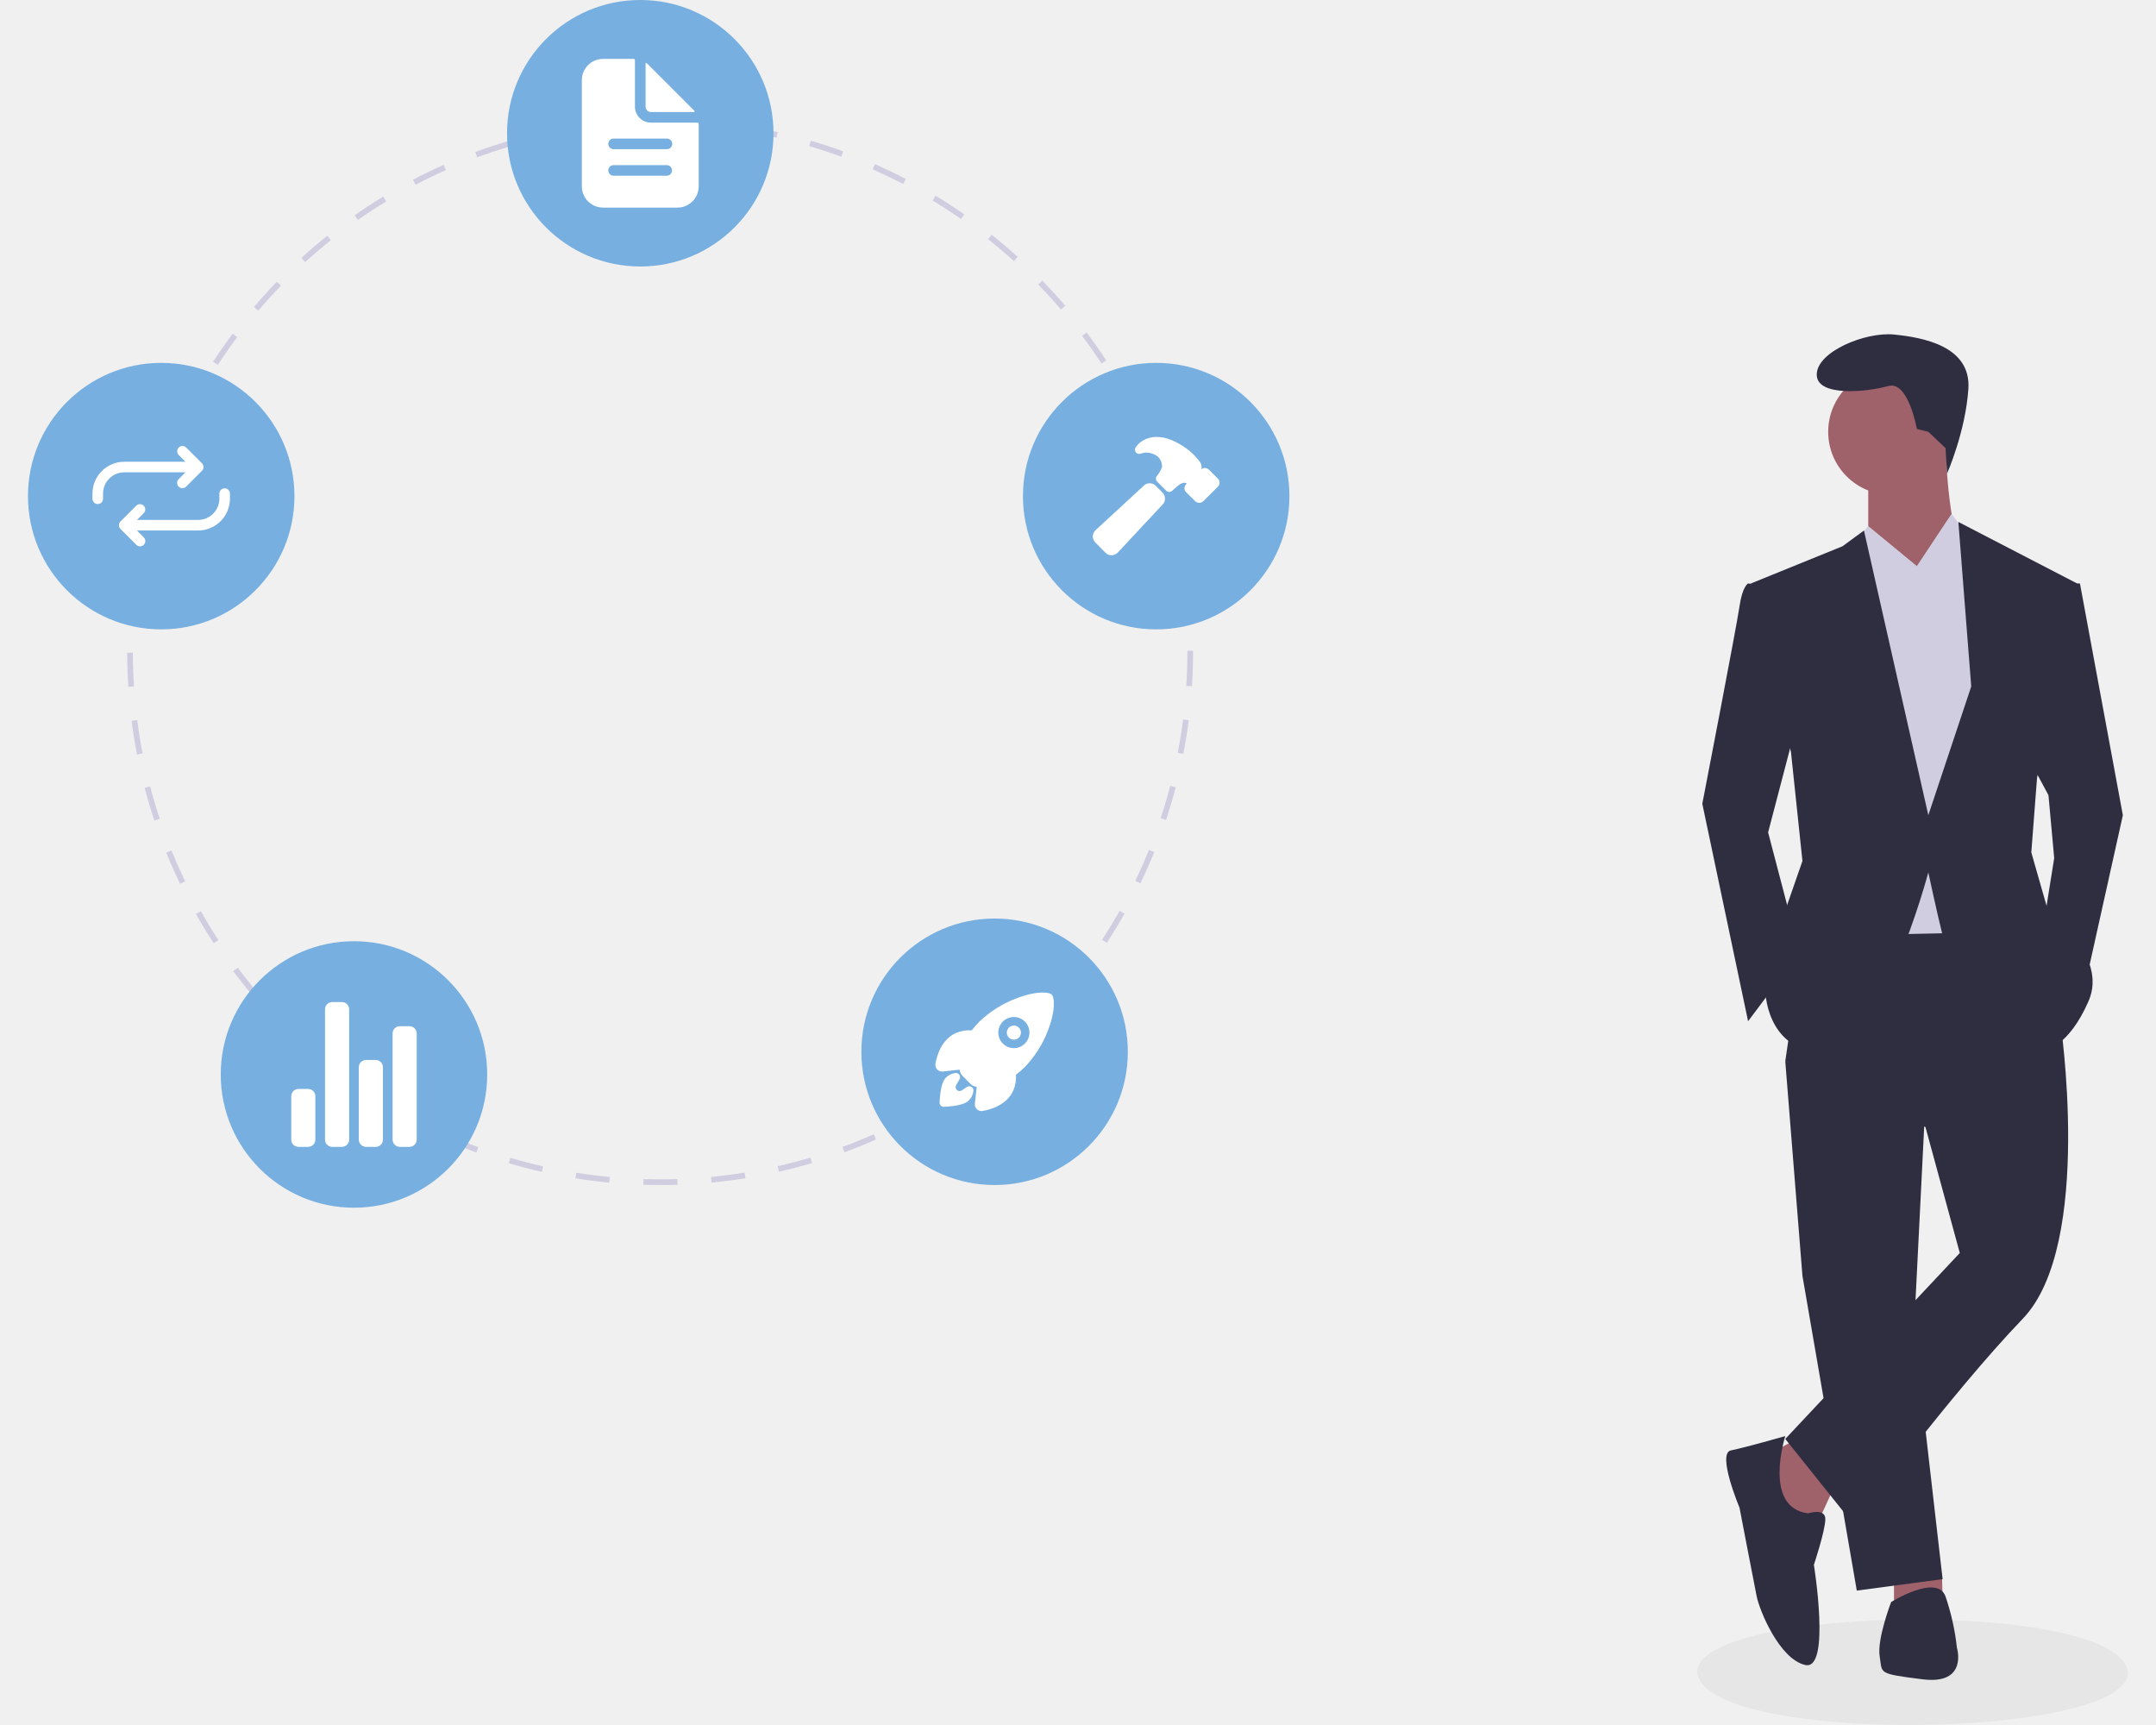
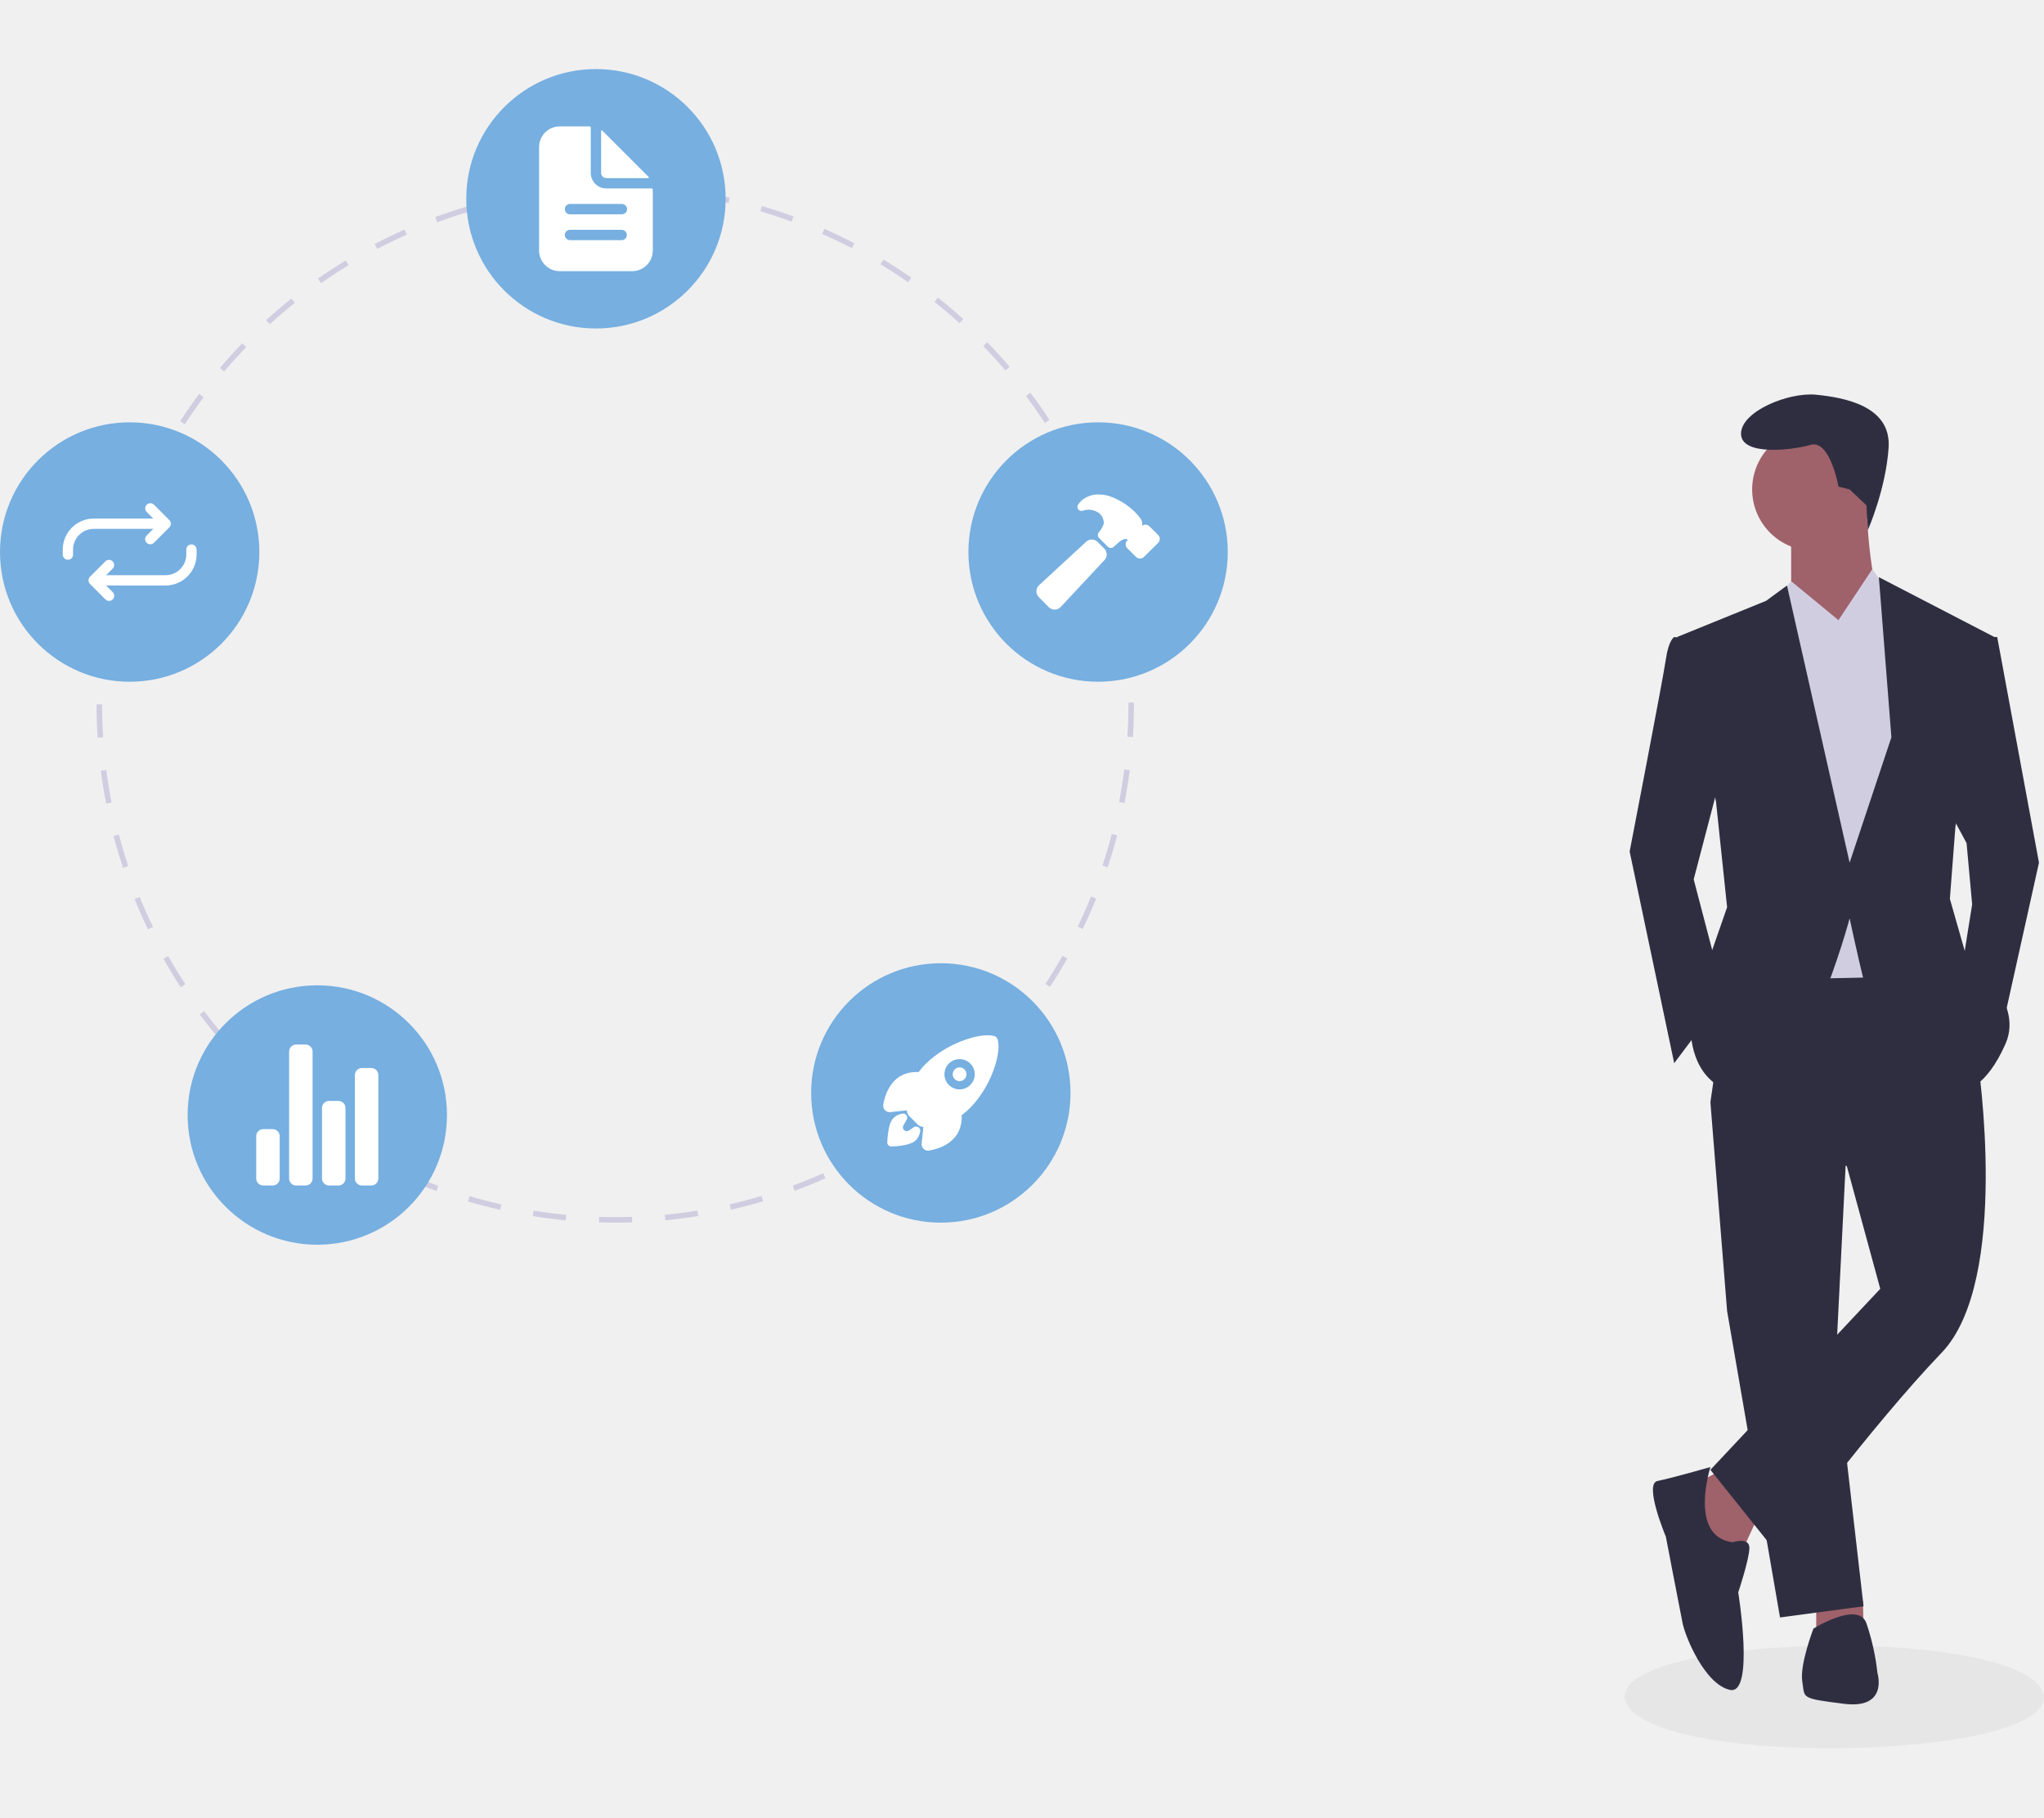
- <svg xmlns="http://www.w3.org/2000/svg" id="a48982f8-6f90-42ca-afb3-d8e4a7a73152" data-name="Layer 1" width="500" height="400" viewBox="0 0 740.84 608.466">
+ <svg xmlns="http://www.w3.org/2000/svg" id="a48982f8-6f90-42ca-afb3-d8e4a7a73152" data-name="Layer 1" width="450" height="400" viewBox="0 0 740.84 608.466">
  <path d="M970.42,735.63c.226,23.706-149.154,25.878-152.0.002C818.194,711.928,967.574,709.755,970.42,735.63Z" transform="translate(-229.5799 -145.7671)" fill="#e6e6e6" />
  <polygon points="623.966 507.569 612.864 513.624 619.929 536.837 631.03 537.846 637.086 524.726 623.966 507.569" fill="#9f616a" />
  <polygon points="658.28 553.994 658.28 565.095 675.437 564.086 675.198 554.943 658.28 553.994" fill="#9f616a" />
  <polygon points="619.929 374.348 625.984 450.042 645.16 561.058 675.437 557.021 665.345 469.217 669.382 388.478 619.929 374.348" fill="#2f2e41" />
  <path d="M930.248,463.598l-72.666,1.009-8.074,55.508,49.453,23.213,12.111,44.407L849.509,653.336l24.222,30.277s34.314-46.425,59.545-72.666,13.12-105.971,13.12-105.971Z" transform="translate(-229.5799 -145.7671)" fill="#2f2e41" />
  <circle cx="657.271" cy="152.315" r="22.203" fill="#9f616a" />
  <path d="M878.777,313.221V335.424l15.139,24.222s23.213-17.157,18.166-21.194-6.055-35.324-6.055-35.324Z" transform="translate(-229.5799 -145.7671)" fill="#9f616a" />
  <polygon points="649.197 185.62 634.058 203.786 640.114 329.941 687.548 328.932 695.622 218.925 685.53 190.666 678.607 181.247 666.354 199.749 649.197 185.62" fill="#d0cde1" />
  <path d="M854.555,396.988l-11.102,42.388,11.102,42.388-18.166,24.222-16.148-76.703s12.111-62.573,13.12-69.638,3.028-8.074,3.028-8.074l8.074,1.009Z" transform="translate(-229.5799 -145.7671)" fill="#2f2e41" />
  <polygon points="705.714 267.368 712.779 280.489 714.798 302.692 710.761 327.923 724.89 351.136 739.019 287.553 723.881 205.804 717.825 205.804 705.714 267.368" fill="#2f2e41" />
  <path d="M849.509,652.327s-14.129,4.037-19.176,5.046,3.028,20.185,3.028,20.185,5.046,26.24,6.055,31.287,8.074,22.203,17.157,24.222,3.028-35.324,3.028-35.324,4.037-12.111,4.037-16.148-6.055-2.018-6.055-2.018C841.435,677.558,849.509,652.327,849.509,652.327Z" transform="translate(-229.5799 -145.7671)" fill="#2f2e41" />
  <path d="M882.814,730.039c1.009,6.055-1.009,6.055,15.139,8.074s12.111-11.102,12.111-11.102a84.8,84.8,0,0,0-4.037-18.166c-3.028-8.074-19.176,2.018-19.176,2.018S881.805,723.983,882.814,730.039Z" transform="translate(-229.5799 -145.7671)" fill="#2f2e41" />
  <path d="M906.053,303.833l.526,8.976s6.512-14.727,7.522-29.865S897.952,264.777,887.86,263.768s-27.25,6.055-27.25,14.129,18.166,6.055,25.231,4.037,10.092,15.139,10.092,15.139l4.037,1.009Z" transform="translate(-229.5799 -145.7671)" fill="#2f2e41" />
  <polygon points="643.24 192.767 649.197 185.62 666.354 199.749 649.197 211.86 643.24 192.767" fill="#d0cde1" />
  <polygon points="685.53 190.666 678.465 181.583 666.354 199.749 681.493 210.851 685.53 190.666" fill="#d0cde1" />
  <path d="M851.527,411.117l4.037,38.351-8.074,23.213L842.444,494.885s0,21.194,20.185,22.203,37.342-63.582,37.342-63.582,3.028,14.129,5.046,22.203,36.333,40.37,36.333,40.37,8.074-1.009,15.139-17.157-14.129-31.287-14.129-31.287l-6.056-21.194,2.018-26.24L952.452,351.572,910.568,329.873l4.542,58.032-15.139,45.416-22.708-100.42-7.569,5.551L837.398,351.572Z" transform="translate(-229.5799 -145.7671)" fill="#2f2e41" />
  <path d="M452.664,563.767c-1.996-.016-4.014-.029-5.997-.091l.062-1.999c1.962.061,3.968.088,5.936.09,1.976,0,3.99-.032,5.987-.097l.064,1.998C456.697,563.734,454.661,563.767,452.664,563.767Zm-18.019-.845c-3.981-.377-8.002-.888-11.951-1.518l.315-1.975c3.906.623,7.884,1.129,11.824,1.502Zm36.092-.021-.19-1.99c3.938-.377,7.916-.888,11.822-1.517l.318,1.975C478.739,562.004,474.718,562.52,470.738,562.901Zm-59.873-3.778c-3.898-.884-7.821-1.907-11.658-3.041l.567-1.918c3.796,1.122,7.676,2.134,11.533,3.008Zm83.648-.05-.444-1.949c3.866-.882,7.745-1.898,11.53-3.022l.569,1.918C502.343,557.155,498.421,558.182,494.514,559.073Zm-106.745-6.776c-3.762-1.382-7.525-2.903-11.187-4.523l.81-1.828c3.622,1.602,7.345,3.107,11.066,4.475Zm129.833-.078-.691-1.877c3.699-1.362,7.409-2.867,11.028-4.473l.812,1.828C525.091,549.32,521.34,550.841,517.601,552.218Zm-151.887-9.68c-3.54-1.848-7.075-3.84-10.506-5.92l1.037-1.711c3.395,2.06,6.892,4.029,10.395,5.857Zm173.873-.073-.926-1.772c3.494-1.827,6.983-3.797,10.369-5.854l1.039,1.709C546.646,538.627,543.12,540.618,539.587,542.465ZM345.105,530.039c-3.279-2.288-6.528-4.715-9.659-7.211l1.247-1.564c3.098,2.471,6.313,4.871,9.557,7.135Zm215.05-.071-1.146-1.639c3.243-2.267,6.454-4.667,9.544-7.135l1.248,1.562C566.678,525.251,563.432,527.676,560.155,529.967ZM326.268,515.014c-2.964-2.69-5.878-5.51-8.66-8.378l1.436-1.393c2.752,2.838,5.636,5.627,8.569,8.29Zm252.702-.069-1.346-1.48c2.926-2.657,5.807-5.448,8.563-8.293l1.436,1.391C584.838,509.438,581.926,512.258,578.97,514.945ZM309.501,497.726c-2.595-3.043-5.125-6.208-7.521-9.407l1.601-1.199c2.371,3.166,4.874,6.298,7.442,9.308Zm286.228-.083-1.521-1.297c2.567-3.013,5.071-6.148,7.441-9.318l1.602,1.197C600.854,491.429,598.324,494.598,595.728,497.643ZM295.075,478.452c-2.188-3.351-4.293-6.811-6.258-10.284l1.741-.984c1.943,3.437,4.027,6.86,6.192,10.175Zm315.083-.108-1.676-1.092c2.166-3.321,4.249-6.751,6.193-10.195l1.742.982C614.452,471.521,612.346,474.988,610.157,478.343Zm-326.926-20.838c-1.74-3.6-3.384-7.299-4.886-10.996l1.853-.752c1.486,3.656,3.113,7.316,4.834,10.877Zm338.772-.156L620.203,456.48c1.721-3.566,3.348-7.236,4.836-10.91l1.854.75C625.389,450.034,623.744,453.745,622.004,457.349Zm-347.834-22.142c-1.265-3.799-2.421-7.685-3.436-11.55l1.935-.508c1.003,3.823,2.147,7.668,3.398,11.425Zm356.889-.212-1.898-.629c1.244-3.753,2.384-7.599,3.385-11.43l1.936.506C633.469,427.316,632.317,431.203,631.059,434.996Zm-363.008-23.082c-.764-3.924-1.411-7.925-1.922-11.893l1.983-.256c.506,3.926,1.145,7.884,1.901,11.766Zm369.099-.22-1.963-.379c.75-3.881,1.386-7.841,1.887-11.77l1.984.254C638.552,403.77,637.909,407.772,637.15,411.694ZM264.973,388.031c-.256-3.986-.389-8.038-.393-12.043l2-.002c.004,3.963.135,7.972.389,11.916Zm375.228-.224-1.996-.127c.249-3.94.375-7.949.375-11.913l-.001-.438h2l.001.432C640.58,379.773,640.452,383.824,640.201,387.807ZM266.942,364.072l-1.996-.123c.248-3.994.627-8.029,1.128-11.994l1.984.25C267.562,356.128,267.187,360.121,266.942,364.072Zm371.236-.656c-.26-3.953-.649-7.944-1.158-11.862l1.982-.258c.515,3.96.909,7.993,1.172,11.989ZM269.931,340.435l-1.964-.378c.754-3.925,1.648-7.879,2.655-11.751l1.936.503C271.561,332.64,270.678,336.551,269.931,340.435Zm365.171-.645c-.762-3.886-1.66-7.794-2.668-11.617l1.934-.51c1.02,3.864,1.927,7.814,2.697,11.742ZM275.93,317.377l-1.899-.627c1.255-3.8,2.653-7.612,4.154-11.331l1.855.749C278.554,309.846,277.171,313.617,275.93,317.377Zm353.095-.624c-1.256-3.754-2.649-7.514-4.143-11.177l1.852-.755c1.51,3.702,2.919,7.503,4.188,11.297ZM284.863,295.25l-1.803-.867c1.735-3.606,3.611-7.205,5.575-10.695l1.743.981C288.435,288.122,286.579,291.682,284.863,295.25Zm335.172-.545c-1.723-3.551-3.585-7.098-5.538-10.542l1.74-.986c1.974,3.48,3.856,7.066,5.597,10.656ZM296.56,274.465l-1.677-1.091c2.181-3.353,4.501-6.68,6.895-9.89l1.604,1.195C301.014,267.856,298.718,271.148,296.56,274.465Zm311.732-.471c-2.164-3.305-4.466-6.587-6.843-9.754l1.6-1.2c2.402,3.201,4.729,6.518,6.917,9.858ZM310.812,255.354l-1.523-1.295c2.59-3.047,5.313-6.051,8.094-8.928l1.438,1.39C316.07,249.367,313.376,252.339,310.812,255.354Zm283.185-.412c-2.571-3.006-5.274-5.97-8.032-8.808l1.434-1.394c2.788,2.868,5.52,5.863,8.118,8.901Zm-266.623-16.725-1.347-1.479c2.959-2.696,6.042-5.328,9.16-7.823l1.25,1.562C333.352,232.945,330.303,235.549,327.374,238.216Zm250.011-.363c-2.933-2.655-5.99-5.251-9.09-7.717l1.246-1.565c3.132,2.493,6.223,5.117,9.186,7.8ZM345.973,223.33l-1.147-1.638c3.272-2.293,6.663-4.511,10.078-6.591l1.041,1.708C352.566,218.868,349.211,221.062,345.973,223.33Zm212.758-.318c-3.256-2.266-6.621-4.453-10.003-6.499l1.035-1.711c3.418,2.068,6.82,4.278,10.11,6.568ZM366.307,210.942l-.929-1.771c3.536-1.854,7.18-3.619,10.831-5.245l.813,1.827C373.41,207.361,369.805,209.107,366.307,210.942Zm172.02-.274c-3.512-1.828-7.131-3.566-10.758-5.166l.808-1.83c3.665,1.617,7.324,3.374,10.874,5.221Zm-150.281-9.401-.694-1.876c3.75-1.387,7.595-2.67,11.429-3.813l.571,1.917C395.559,198.625,391.755,199.895,388.046,201.267Zm128.452-.227c-3.717-1.36-7.526-2.616-11.32-3.732l.564-1.919c3.835,1.128,7.685,2.398,11.443,3.773ZM410.878,194.46l-.446-1.949c3.891-.892,7.869-1.668,11.824-2.311l.32,1.975C418.663,192.81,414.727,193.578,410.878,194.46Zm82.763-.145c-3.856-.869-7.795-1.624-11.706-2.244l.313-1.976c3.953.627,7.934,1.39,11.832,2.269Zm-59.245-3.67-.193-1.99c3.971-.385,8.015-.648,12.021-.782l.066,1.999C442.326,190.003,438.325,190.263,434.396,190.644Zm35.713-.062c-3.935-.368-7.938-.614-11.896-.731l.06-1.999c4.0.119,8.046.368,12.022.739Z" transform="translate(-229.5799 -145.7671)" fill="#d0cde1" />
  <circle cx="216" cy="47" r="47" fill="#76afe0" />
  <circle cx="398" cy="175" r="47" fill="#76afe0" />
  <circle cx="341" cy="371" r="47" fill="#76afe0" />
  <circle cx="115" cy="379" r="47" fill="#76afe0" />
  <circle cx="47" cy="175" r="47" fill="#76afe0" />
  <path d="M465.721,189.02H449.327a5.621,5.621,0,0,1-5.621-5.621V167.005a.468.468,0,0,0-.468-.468H432.465a7.494,7.494,0,0,0-7.494,7.494v37.472a7.494,7.494,0,0,0,7.494,7.494H458.695a7.494,7.494,0,0,0,7.494-7.494V189.488A.468.468,0,0,0,465.721,189.02ZM454.948,207.756H436.212a1.874,1.874,0,1,1,0-3.747H454.948a1.874,1.874,0,0,1,0,3.747Zm0-9.368H436.212a1.874,1.874,0,1,1,0-3.747H454.948a1.874,1.874,0,1,1,0,3.747Z" transform="translate(-229.5799 -145.7671)" fill="#fff" />
  <path d="M464.693,184.874l-16.84-16.84a.234.234,0,0,0-.399.165v15.201a1.874,1.874,0,0,0,1.874,1.874h15.201a.234.234,0,0,0,.165-.399Z" transform="translate(-229.5799 -145.7671)" fill="#fff" />
  <path d="M577.378,507.508a2.491,2.491,0,1,0,1.762.729A2.491,2.491,0,0,0,577.378,507.508Z" transform="translate(-229.5799 -145.7671)" fill="#fff" />
  <path d="M591.245,497.548v-.008a1.904,1.904,0,0,0-1.412-1.428c-2.781-.678-7.156.045-12.004,1.986a38.607,38.607,0,0,0-12.559,7.953,29.929,29.929,0,0,0-2.758,3.157,12.232,12.232,0,0,0-5.466.878c-5.388,2.371-6.927,8.44-7.337,10.932a2.333,2.333,0,0,0,2.537,2.706h.012l6.003-.655c.007.077.016.147.022.211a3.207,3.207,0,0,0,.924,1.934l2.929,2.931a3.198,3.198,0,0,0,1.933.925l.201.021-.653,5.995v.012a2.333,2.333,0,0,0,2.081,2.561q.108.011.216.012a2.357,2.357,0,0,0,.387-.032c2.506-.403,8.572-1.923,10.937-7.341a12.342,12.342,0,0,0,.882-5.444,29.378,29.378,0,0,0,3.168-2.758,38.329,38.329,0,0,0,7.961-12.461C591.179,504.843,591.906,500.435,591.245,497.548Zm-9.991,16.32a5.485,5.485,0,1,1-.004-7.756l.004.004a5.441,5.441,0,0,1,.058,7.694Z" transform="translate(-229.5799 -145.7671)" fill="#fff" />
  <path d="M561.8,528.94a1.493,1.493,0,0,0-1.027.249c-.596.408-1.195.811-1.8,1.204a1.392,1.392,0,0,1-1.96-1.866l1.134-1.96a1.493,1.493,0,0,0-1.415-2.325,5.716,5.716,0,0,0-3.325,1.629c-.342.343-1.38,1.382-1.939,5.344a33.401,33.401,0,0,0-.3,3.432,1.493,1.493,0,0,0,1.454,1.531q.019.001.039 0h.037a33.585,33.585,0,0,0,3.434-.299c3.963-.56,5.003-1.6,5.345-1.941a5.645,5.645,0,0,0,1.623-3.335A1.493,1.493,0,0,0,561.8,528.94Z" transform="translate(-229.5799 -145.7671)" fill="#fff" />
  <path d="M328.405,550.307h-3.405a2.554,2.554,0,0,1-2.554-2.554V532.429a2.554,2.554,0,0,1,2.554-2.554h3.405a2.554,2.554,0,0,1,2.554,2.554V547.753A2.554,2.554,0,0,1,328.405,550.307Z" transform="translate(-229.5799 -145.7671)" fill="#fff" />
  <path d="M352.242,550.307h-3.405a2.554,2.554,0,0,1-2.554-2.554V522.213a2.554,2.554,0,0,1,2.554-2.554h3.405a2.554,2.554,0,0,1,2.554,2.554V547.753A2.554,2.554,0,0,1,352.242,550.307Z" transform="translate(-229.5799 -145.7671)" fill="#fff" />
  <path d="M364.16,550.307h-3.405a2.554,2.554,0,0,1-2.554-2.554V510.295a2.554,2.554,0,0,1,2.554-2.554h3.405a2.554,2.554,0,0,1,2.554,2.554V547.753A2.554,2.554,0,0,1,364.16,550.307Z" transform="translate(-229.5799 -145.7671)" fill="#fff" />
  <path d="M340.323,550.307H336.918a2.554,2.554,0,0,1-2.554-2.554V501.781a2.554,2.554,0,0,1,2.554-2.554h3.405a2.554,2.554,0,0,1,2.554,2.554V547.753A2.554,2.554,0,0,1,340.323,550.307Z" transform="translate(-229.5799 -145.7671)" fill="#fff" />
  <path d="M629.831,319.536l-2.433-2.434a2.982,2.982,0,0,0-4.206-.011l-16.915,15.61a3.159,3.159,0,0,0-1.058,2.149,2.992,2.992,0,0,0,.858,2.231l3.634,3.674.007.007a3.009,3.009,0,0,0,2.114.878h.11a3.129,3.129,0,0,0,2.159-1.041L629.821,323.761a2.982,2.982,0,0,0,.018-4.217Z" transform="translate(-229.5799 -145.7671)" fill="#fff" />
  <path d="M649.384,314.617l-.029-.029-3.193-3.161a2,2,0,0,0-1.424-.583,2.04,2.04,0,0,0-1.192.386c0-.04.006-.079.008-.114a3.406,3.406,0,0,0-.485-2.35,24.039,24.039,0,0,0-2.311-2.678l-.007-.007a25.222,25.222,0,0,0-8.081-5.212,13.003,13.003,0,0,0-4.946-.974,9.426,9.426,0,0,0-6.033,2.113,11.174,11.174,0,0,0-1.321,1.511,1.491,1.491,0,0,0,1.738,2.268,6.936,6.936,0,0,1,.799-.245,5.913,5.913,0,0,1,1.719-.107,7.228,7.228,0,0,1,3.326,1.22,4.79,4.79,0,0,1,1.701,3.829,9.939,9.939,0,0,1-1.864,3.213,1.491,1.491,0,0,0,.135,1.957l3.206,3.206a1.491,1.491,0,0,0,2.05.058c.907-.81,2.288-2.03,2.77-2.329a3.47,3.47,0,0,1,1.37-.54,1.787,1.787,0,0,1,1.052.222.116.116,0,0,1-.029.089l-.17.161-.028.026a2.005,2.005,0,0,0-.005,2.836l.01.01,3.192,3.16a1.999,1.999,0,0,0,1.424.582,2.022,2.022,0,0,0,1.418-.578l5.171-5.108c.018-.018.035-.036.052-.055A2.038,2.038,0,0,0,649.384,314.617Z" transform="translate(-229.5799 -145.7671)" fill="#fff" />
  <path d="M284.042,317.969a1.866,1.866,0,0,1-1.319-3.185l4.278-4.278-4.278-4.278a1.866,1.866,0,0,1,2.638-2.638l5.597,5.597a1.865,1.865,0,0,1,0,2.638l-5.597,5.597A1.86,1.86,0,0,1,284.042,317.969Z" transform="translate(-229.5799 -145.7671)" fill="#fff" />
  <path d="M254.193,323.565a1.866,1.866,0,0,1-1.866-1.866v-1.866a11.249,11.249,0,0,1,11.188-11.194h24.258a1.866,1.866,0,1,1,0,3.731H263.521a7.507,7.507,0,0,0-7.462,7.468v1.86A1.866,1.866,0,0,1,254.193,323.565Z" transform="translate(-229.5799 -145.7671)" fill="#fff" />
  <path d="M269.118,338.49a1.86,1.86,0,0,1-1.319-.546l-5.597-5.597a1.865,1.865,0,0,1,0-2.638l5.597-5.597a1.866,1.866,0,0,1,2.638,2.638l-4.278,4.278,4.278,4.278a1.866,1.866,0,0,1-1.319,3.185Z" transform="translate(-229.5799 -145.7671)" fill="#fff" />
  <path d="M265.386,332.893a1.866,1.866,0,0,1,0-3.731H289.639a7.507,7.507,0,0,0,7.462-7.468v-1.86a1.866,1.866,0,0,1,3.731,0v1.866a11.249,11.249,0,0,1-11.188,11.194Z" transform="translate(-229.5799 -145.7671)" fill="#fff" />
</svg>
